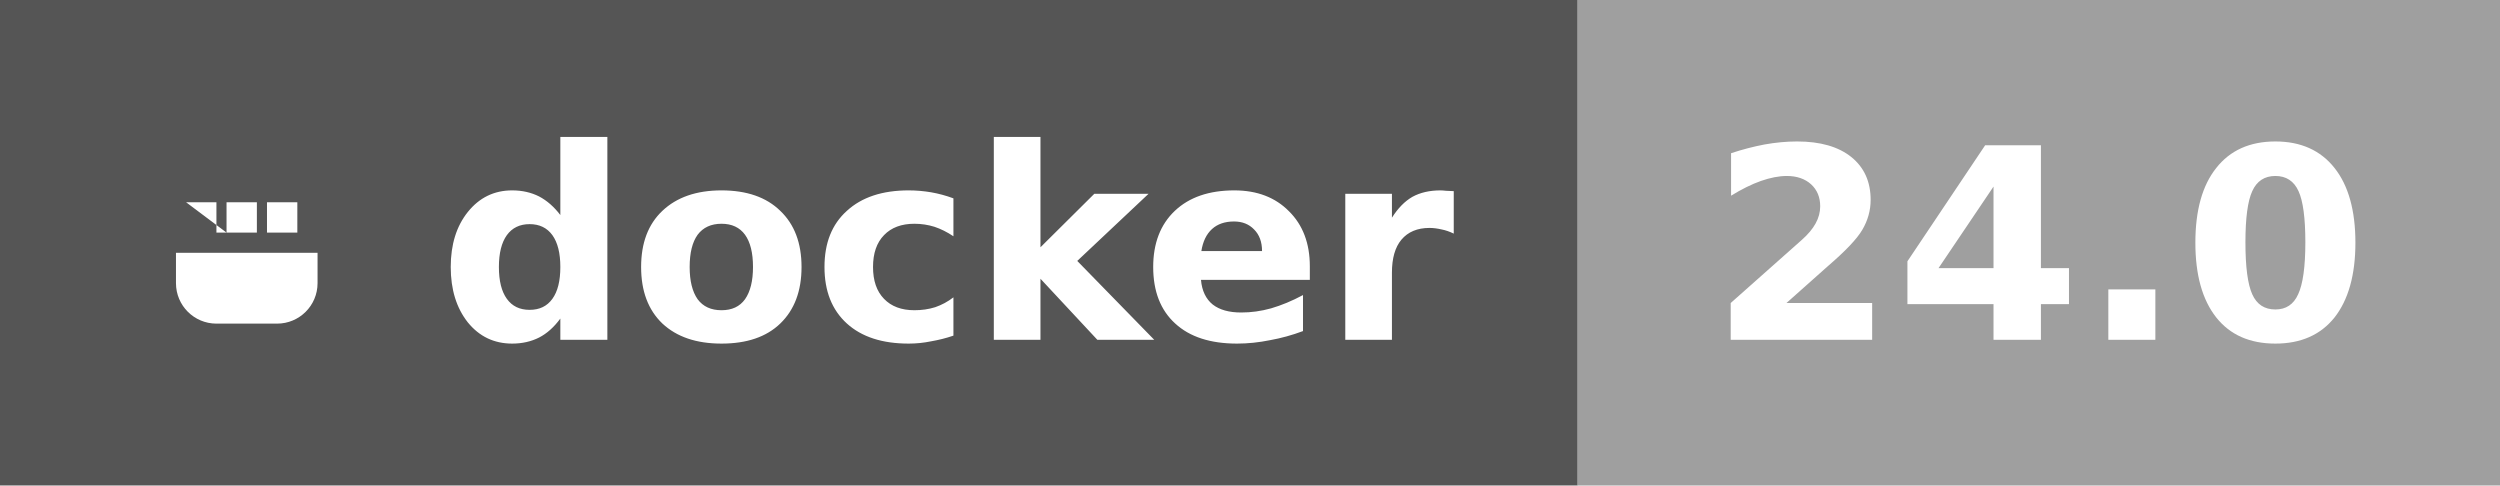
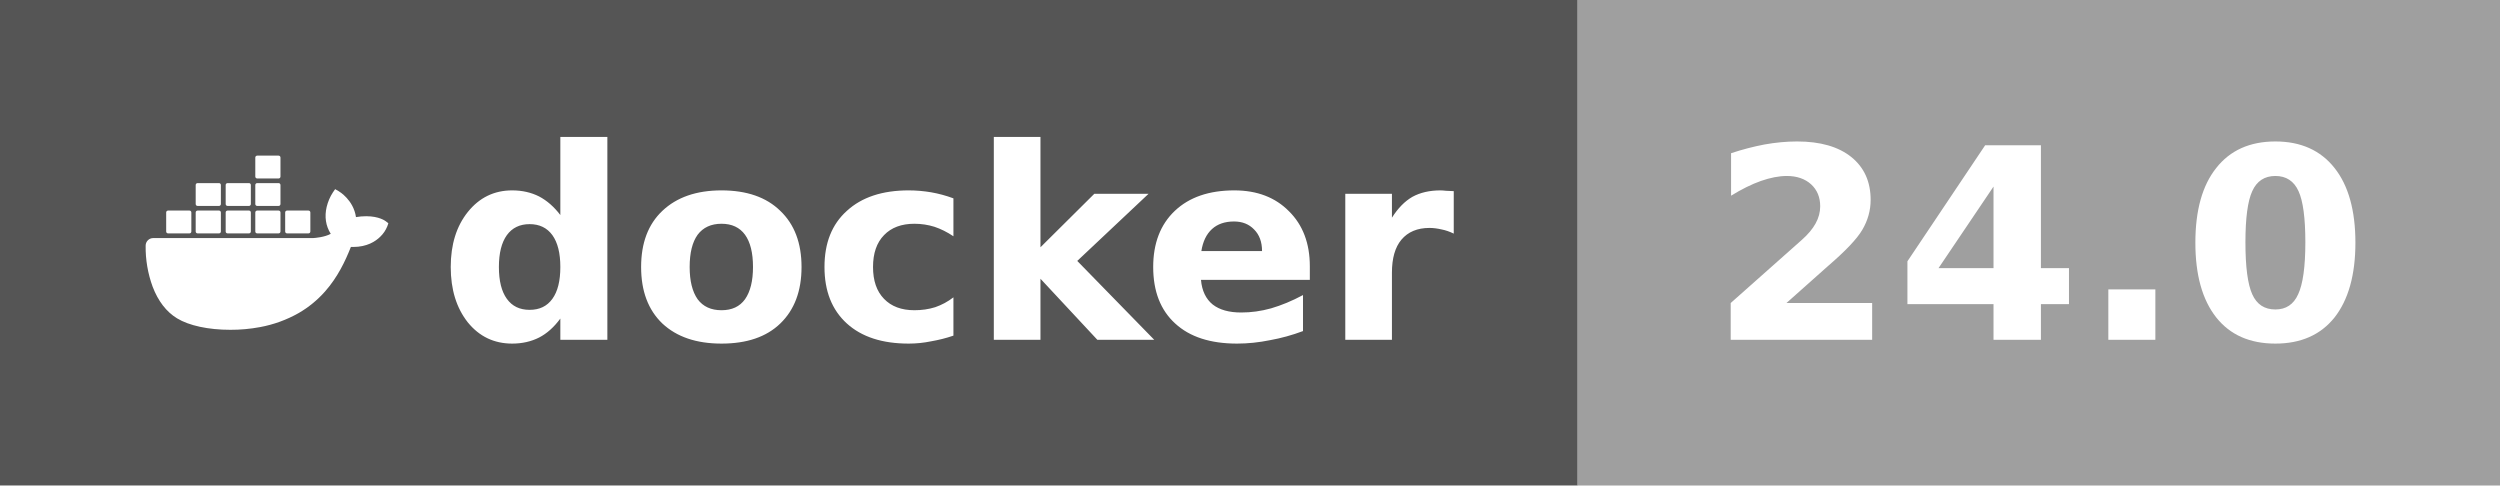
<svg xmlns="http://www.w3.org/2000/svg" width="103" height="20" viewBox="0 0 103 20" role="img" aria-label="docker: 24.0">
  <g>
    <rect width="65" height="20" fill="#555555" />
    <rect x="65" width="38" height="20" fill="#9f9f9f" />
    <svg x="6" y="5" width="10" height="10" viewBox="0 0 24 24" aria-hidden="true" focusable="false">
-       <path d="M3 13h14v3a4 4 0 0 1-4 4H7a4 4 0 0 1-4-4zm1-5h3v3H8zm4 0h3v3h-3zm4 0h3v3h-3z" fill="#ffffff" />
+       <path d="M13.983 11.078h2.119a.186.186 0 00.186-.185V9.006a.186.186 0 00-.186-.186h-2.119a.185.185 0 00-.185.185v1.888c0 .102.083.185.185.185m-2.954-5.43h2.118a.186.186 0 00.186-.186V3.574a.186.186 0 00-.186-.185h-2.118a.185.185 0 00-.185.185v1.888c0 .102.082.185.185.185m0 2.716h2.118a.187.187 0 00.186-.186V6.29a.186.186 0 00-.186-.185h-2.118a.185.185 0 00-.185.185v1.887c0 .102.082.185.185.186m-2.93 0h2.12a.186.186 0 00.184-.186V6.29a.185.185 0 00-.185-.185H8.1a.185.185 0 00-.185.185v1.887c0 .102.083.185.185.186m-2.964 0h2.119a.186.186 0 00.185-.186V6.29a.185.185 0 00-.185-.185H5.136a.186.186 0 00-.186.185v1.887c0 .102.084.185.186.186m5.893 2.715h2.118a.186.186 0 00.186-.185V9.006a.186.186 0 00-.186-.186h-2.118a.185.185 0 00-.185.185v1.888c0 .102.082.185.185.185m-2.93 0h2.12a.185.185 0 00.184-.185V9.006a.185.185 0 00-.184-.186h-2.12a.185.185 0 00-.184.185v1.888c0 .102.083.185.185.185m-2.964 0h2.119a.185.185 0 00.185-.185V9.006a.185.185 0 00-.184-.186h-2.12a.186.186 0 00-.186.186v1.887c0 .102.084.185.186.185m-2.92 0h2.12a.185.185 0 00.184-.185V9.006a.185.185 0 00-.184-.186h-2.12a.185.185 0 00-.184.185v1.888c0 .102.082.185.185.185M23.763 9.89c-.065-.051-.672-.51-1.954-.51-.338 0-.676.03-1.01.087-.248-1.7-1.653-2.53-1.716-2.566l-.344-.199-.226.327c-.284.438-.49.922-.612 1.43-.23.97-.09 1.882.403 2.661-.595.332-1.55.413-1.744.42H.751a.751.751 0 00-.75.748 11.376 11.376 0 00.692 4.062c.545 1.428 1.355 2.48 2.41 3.124 1.18.723 3.1 1.137 5.275 1.137.983.003 1.963-.086 2.93-.266a12.248 12.248 0 003.823-1.389c.98-.567 1.86-1.288 2.61-2.136 1.252-1.418 1.998-2.997 2.553-4.4h.221c1.372 0 2.215-.549 2.68-1.009.309-.293.55-.65.707-1.046l.098-.288z" fill="#ffffff" />
    </svg>
    <text x="39" y="14" fill="#ffffff" font-family="Verdana,DejaVu Sans,Geneva,sans-serif" font-size="11" font-weight="600" text-anchor="middle">docker</text>
    <text x="84" y="14" fill="#ffffff" font-family="Verdana,DejaVu Sans,Geneva,sans-serif" font-size="11" font-weight="600" text-anchor="middle">24.0</text>
  </g>
</svg>
